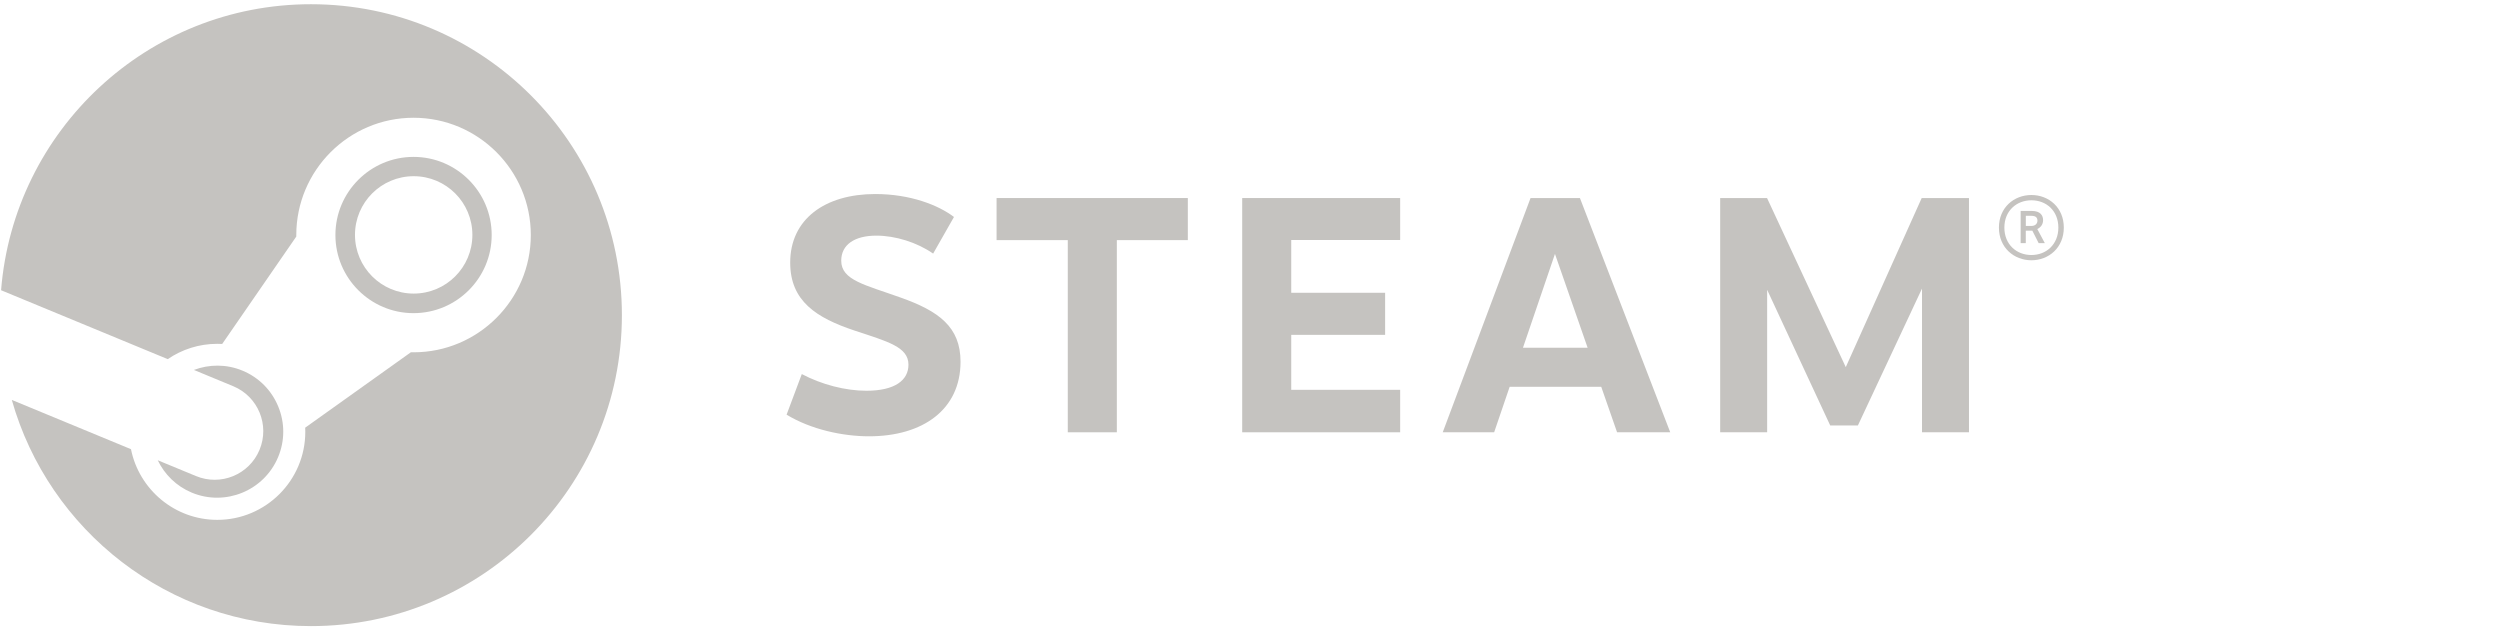
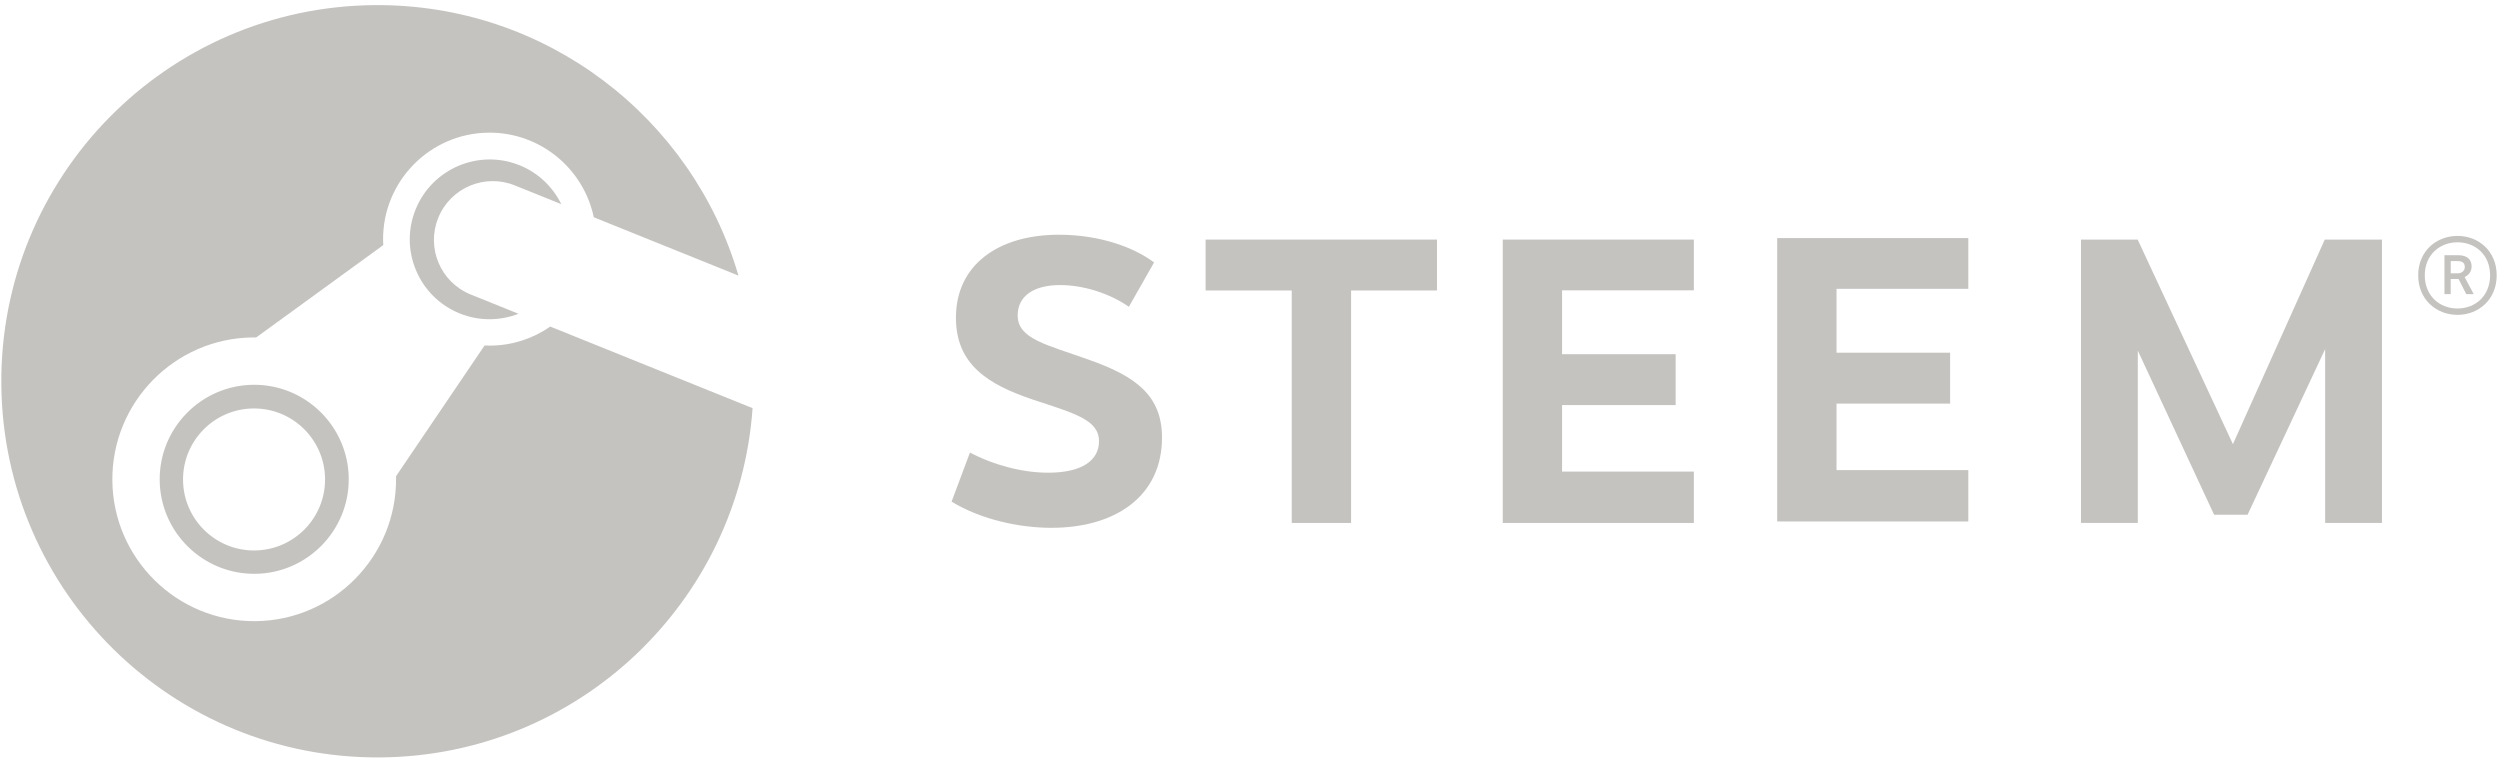
- <svg xmlns="http://www.w3.org/2000/svg" version="1.1" id="Layer_1" x="0px" y="0px" width="355.666px" height="89.333px" viewBox="0 0 355.666 89.333" enable-background="new 0 0 355.666 89.333" xml:space="preserve">
-   <g>
-     <path fill="#C5C3C0" d="M44.238,0.601C21,0.601,1.963,18.519,0.154,41.29l23.71,9.803c2.009-1.374,4.436-2.179,7.047-2.179   c0.234,0,0.467,0.008,0.698,0.021l10.544-15.283c0-0.073-0.001-0.144-0.001-0.216c0-9.199,7.483-16.683,16.683-16.683   c9.199,0,16.682,7.484,16.682,16.683c0,9.199-7.483,16.684-16.682,16.684c-0.127,0-0.253-0.003-0.379-0.006l-15.038,10.73   c0.008,0.195,0.015,0.394,0.015,0.592c0,6.906-5.617,12.522-12.522,12.522c-6.061,0-11.129-4.326-12.277-10.055L1.678,56.893   c5.25,18.568,22.309,32.181,42.56,32.181c24.432,0,44.237-19.806,44.237-44.235C88.475,20.406,68.669,0.601,44.238,0.601" />
-     <path fill="#C5C3C0" d="M27.875,67.723l-5.434-2.245c0.963,2.005,2.629,3.684,4.841,4.606c4.782,1.992,10.295-0.277,12.288-5.063   c0.965-2.314,0.971-4.869,0.014-7.189c-0.955-2.321-2.757-4.131-5.074-5.097c-2.299-0.957-4.762-0.922-6.926-0.105l5.613,2.321   c3.527,1.47,5.195,5.52,3.725,9.047C35.455,67.526,31.402,69.194,27.875,67.723" />
-     <path fill="#C5C3C0" d="M69.95,33.436c0-6.129-4.986-11.116-11.116-11.116c-6.129,0-11.116,4.987-11.116,11.116   c0,6.13,4.987,11.115,11.116,11.115C64.964,44.55,69.95,39.565,69.95,33.436 M50.502,33.417c0-4.612,3.739-8.35,8.351-8.35   c4.612,0,8.351,3.738,8.351,8.35s-3.739,8.35-8.351,8.35C54.241,41.767,50.502,38.028,50.502,33.417" />
-     <path fill="#C5C3C0" d="M135.718,30.868l-2.964,5.21c-2.283-1.595-5.377-2.555-8.078-2.555c-3.087,0-4.997,1.278-4.997,3.567   c0,2.781,3.393,3.428,8.436,5.238c5.421,1.917,8.537,4.17,8.537,9.135c0,6.793-5.342,10.608-13.02,10.608   c-3.742,0-8.256-0.966-11.726-3.077l2.162-5.776c2.819,1.489,6.191,2.372,9.197,2.372c4.052,0,5.978-1.495,5.978-3.705   c0-2.529-2.937-3.289-7.678-4.859c-5.403-1.804-9.147-4.171-9.147-9.666c0-6.197,4.963-9.756,12.104-9.756   C129.499,27.604,133.499,29.181,135.718,30.868" />
-     <polygon fill="#C5C3C0" points="158.888,34.161 158.888,61.5 151.909,61.5 151.909,34.161 141.779,34.161 141.779,28.175    168.988,28.175 168.988,34.161  " />
-     <polygon fill="#C5C3C0" points="183.7,34.143 183.7,41.652 197.056,41.652 197.056,47.638 183.7,47.638 183.7,55.459    199.196,55.459 199.196,61.5 176.723,61.5 176.723,28.175 199.196,28.175 199.196,34.143  " />
-     <path fill="#C5C3C0" d="M214.773,55.03l-2.206,6.471h-7.316l12.495-33.325h7.025L237.619,61.5h-7.563l-2.254-6.471H214.773z    M221.219,36.125l-4.551,13.343h9.196L221.219,36.125z" />
-     <polygon fill="#C5C3C0" points="273.436,41.056 264.316,60.529 260.378,60.529 251.406,41.23 251.406,61.5 244.723,61.5    244.723,28.175 251.391,28.175 262.591,52.231 273.393,28.175 280.119,28.175 280.119,61.5 273.437,61.5  " />
-     <path fill="#C5C3C0" d="M293.611,32.379c0,2.864-2.146,4.649-4.609,4.649c-2.472,0-4.623-1.785-4.623-4.649   c0-2.863,2.151-4.636,4.623-4.636C291.466,27.743,293.611,29.516,293.611,32.379 M285.154,32.379c0,2.396,1.726,3.901,3.848,3.901   c2.114,0,3.833-1.505,3.833-3.901c0-2.403-1.719-3.885-3.833-3.885C286.886,28.494,285.154,29.994,285.154,32.379 M289.066,30.01   c1.195,0,1.597,0.632,1.597,1.315c0,0.626-0.371,1.046-0.823,1.26l1.071,2.007h-0.877l-0.903-1.779H288.2v1.779h-0.73V30.01   H289.066z M288.207,32.142h0.814c0.527,0,0.838-0.331,0.838-0.747c0-0.42-0.223-0.69-0.84-0.69h-0.813V32.142z" />
-   </g>
+ <svg xmlns="http://www.w3.org/2000/svg" width="294" height="90" viewBox="0 0 294 90" fill="none">
+   <path d="M44.776 89.072C68.013 88.869 86.894 70.786 88.504 48L64.71 38.404C62.713 39.796 60.293 40.622 57.682 40.644C57.448 40.647 57.215 40.641 56.984 40.63L46.573 56.004C46.574 56.077 46.576 56.148 46.576 56.22C46.656 65.418 39.239 72.967 30.039 73.047C20.84 73.127 13.293 65.709 13.213 56.51C13.132 47.312 20.55 39.762 29.749 39.682C29.876 39.681 30.002 39.682 30.128 39.684L45.072 28.824C45.062 28.629 45.053 28.43 45.051 28.232C44.991 21.326 50.559 15.662 57.464 15.601C63.525 15.549 68.63 19.83 69.828 25.549L86.844 32.411C81.433 13.89 64.256 0.426 44.006 0.602C19.575 0.815 -0.057 20.793 0.156 45.221C0.369 69.653 20.346 89.284 44.776 89.072Z" fill="#C5C3C0" />
+   <path d="M60.554 21.81L66.007 24.007C65.027 22.011 63.346 20.346 61.126 19.444C56.327 17.493 50.834 19.81 48.883 24.613C47.938 26.936 47.954 29.491 48.931 31.802C49.907 34.115 51.724 35.909 54.05 36.855C56.357 37.792 58.82 37.735 60.976 36.9L55.343 34.627C51.804 33.188 50.1 29.153 51.54 25.613C52.976 22.073 57.014 20.369 60.554 21.81Z" fill="#C5C3C0" />
+   <path d="M18.779 56.462C18.833 62.591 23.862 67.534 29.992 67.481C36.121 67.427 41.064 62.397 41.011 56.268C40.957 50.138 35.927 45.197 29.798 45.25C23.669 45.305 18.726 50.333 18.779 56.462ZM38.227 56.312C38.267 60.923 34.561 64.694 29.949 64.734C25.337 64.774 21.566 61.069 21.526 56.457C21.485 51.845 25.192 48.075 29.803 48.035C34.415 47.994 38.187 51.701 38.227 56.312Z" fill="#C5C3C0" />
+   <path d="M135.718 30.868L132.754 36.078C130.471 34.483 127.377 33.523 124.676 33.523C121.589 33.523 119.679 34.801 119.679 37.09C119.679 39.871 123.072 40.518 128.115 42.328C133.536 44.245 136.652 46.498 136.652 51.463C136.652 58.256 131.31 62.071 123.632 62.071C119.89 62.071 115.376 61.105 111.906 58.994L114.068 53.218C116.887 54.707 120.259 55.59 123.265 55.59C127.317 55.59 129.243 54.095 129.243 51.885C129.243 49.356 126.306 48.596 121.565 47.026C116.162 45.222 112.418 42.855 112.418 37.36C112.418 31.163 117.381 27.604 124.522 27.604C129.499 27.604 133.499 29.181 135.718 30.868Z" fill="#C5C3C0" />
+   <path d="M158.888 34.161V61.5H151.909V34.161H141.779V28.175H168.988V34.161H158.888Z" fill="#C5C3C0" />
+   <path d="M183.7 34.143V41.652H197.056V47.638H183.7V55.459H199.196V61.5H176.723V28.175H199.196V34.143H183.7Z" fill="#C5C3C0" />
+   <path d="M215.977 33.968V41.477H229.333V47.463H215.977V55.284H231.473V61.325H209V28H231.473V33.968H215.977Z" fill="#C5C3C0" />
+   <path d="M273.436 41.056L264.316 60.529H260.378L251.406 41.23V61.5H244.723V28.175H251.391L262.591 52.231L273.393 28.175H280.119V61.5H273.437L273.436 41.056Z" fill="#C5C3C0" />
+   <path d="M293.611 32.379C293.611 35.243 291.465 37.028 289.002 37.028C286.53 37.028 284.379 35.243 284.379 32.379C284.379 29.516 286.53 27.743 289.002 27.743C291.466 27.743 293.611 29.516 293.611 32.379ZM285.154 32.379C285.154 34.775 286.88 36.28 289.002 36.28C291.116 36.28 292.835 34.775 292.835 32.379C292.835 29.976 291.116 28.494 289.002 28.494C286.886 28.494 285.154 29.994 285.154 32.379ZM289.066 30.01C290.261 30.01 290.663 30.642 290.663 31.325C290.663 31.951 290.292 32.371 289.84 32.585L290.911 34.592H290.034L289.131 32.813H288.2V34.592H287.47V30.01H289.066ZM288.207 32.142H289.021C289.548 32.142 289.859 31.811 289.859 31.395C289.859 30.975 289.636 30.705 289.019 30.705H288.206V32.142H288.207Z" fill="#C5C3C0" />
</svg>
